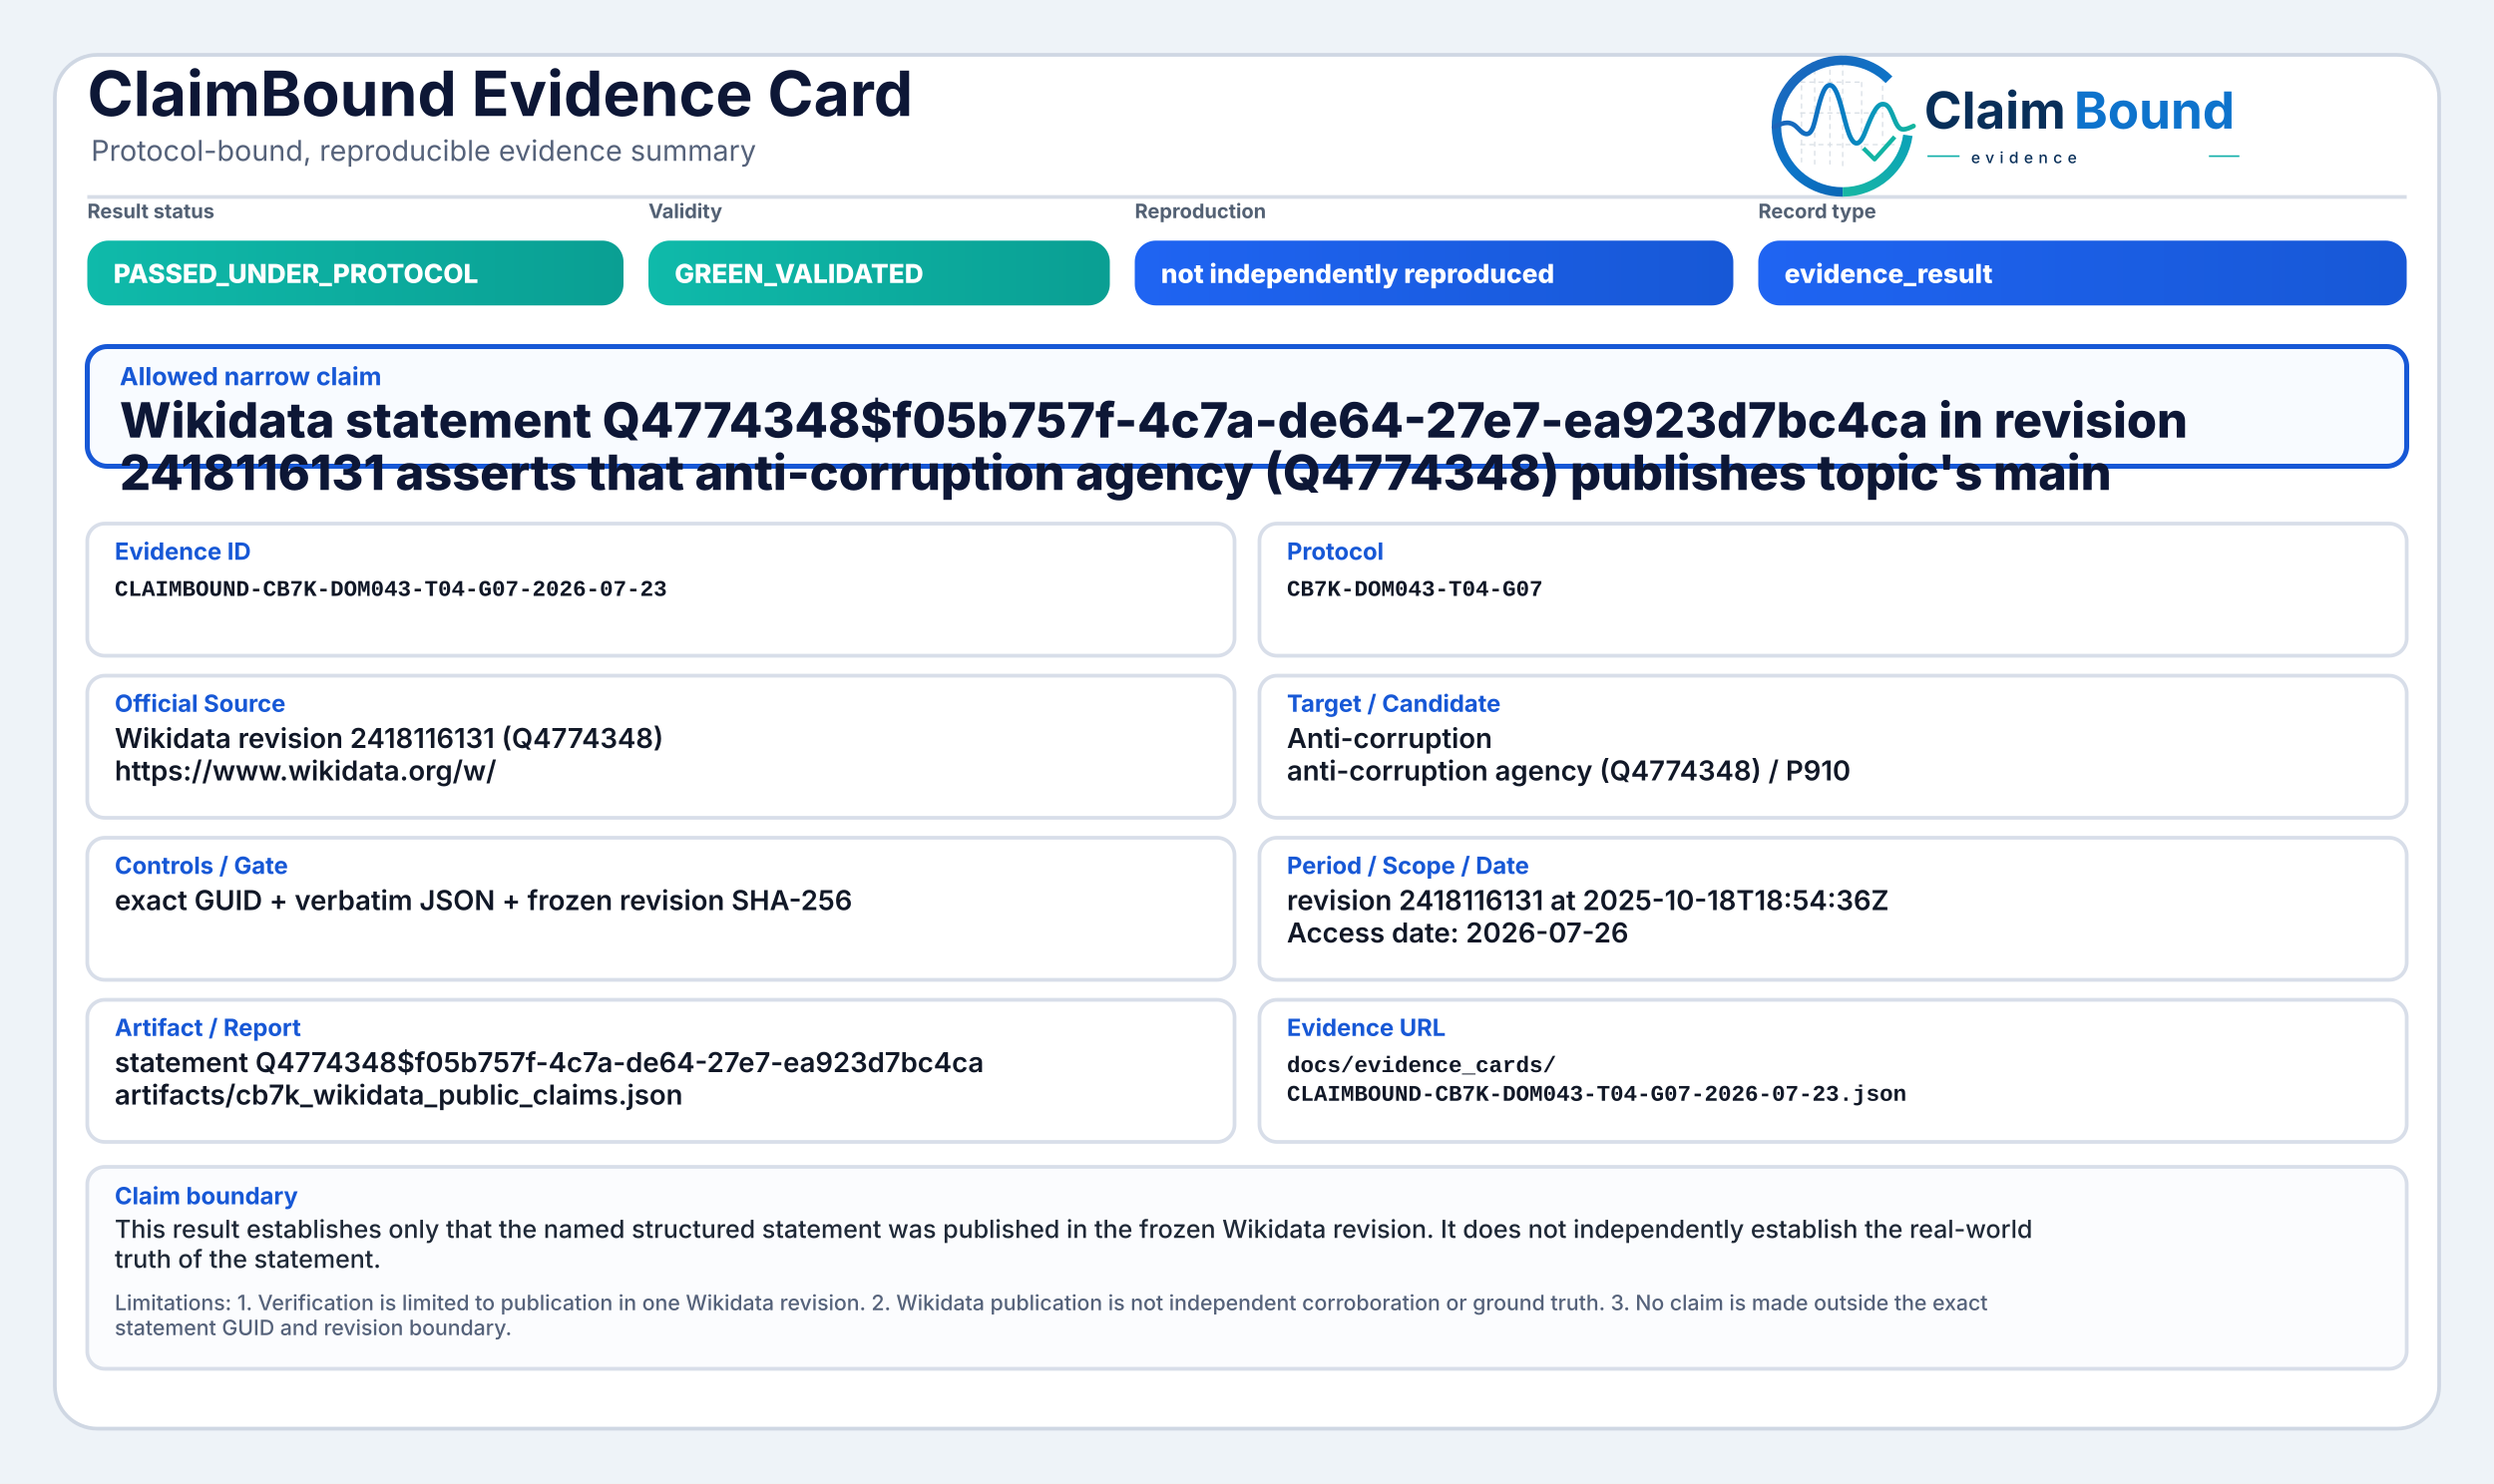
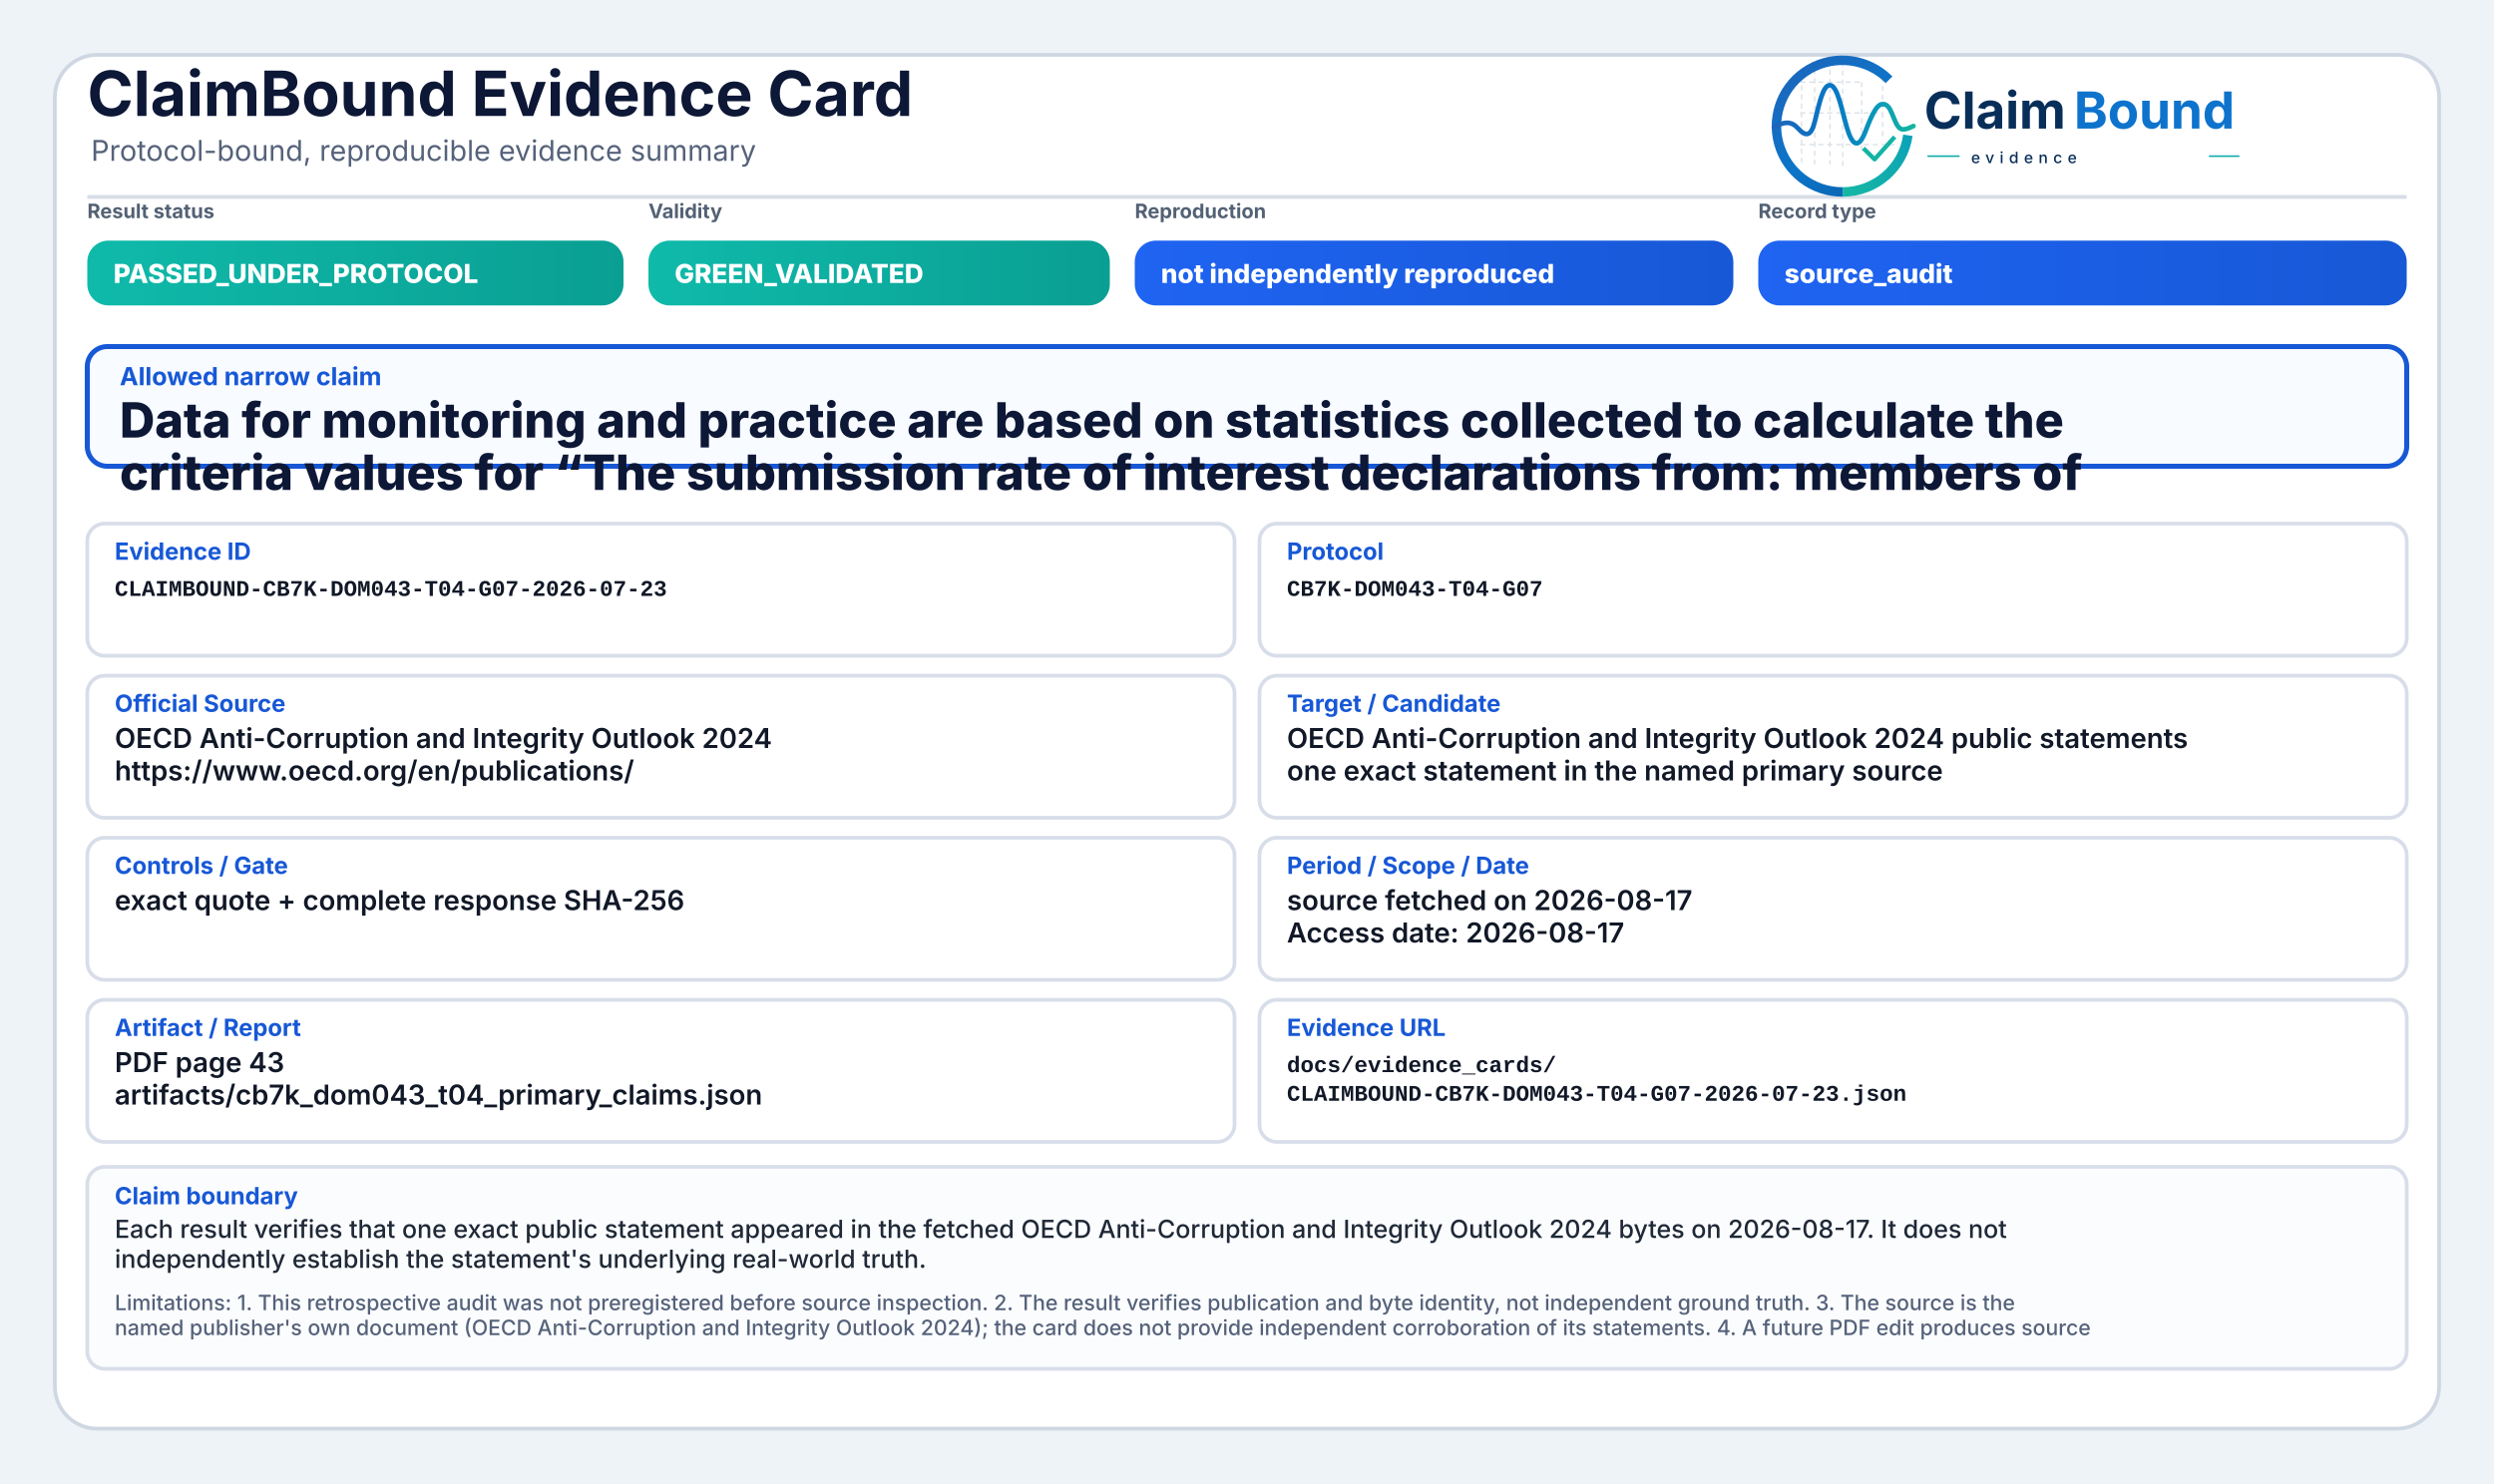
<svg xmlns="http://www.w3.org/2000/svg" width="2000" height="1190" viewBox="0 0 2000 1190" role="img" aria-label="ClaimBound Evidence Card">
  <defs>
    <linearGradient id="greenGrad" x1="0" y1="0" x2="1" y2="0">
      <stop offset="0%" stop-color="#0fbaaa" />
      <stop offset="100%" stop-color="#0a9f93" />
    </linearGradient>
    <linearGradient id="yellowGrad" x1="0" y1="0" x2="1" y2="0">
      <stop offset="0%" stop-color="#fbbf24" />
      <stop offset="100%" stop-color="#d97706" />
    </linearGradient>
    <linearGradient id="amberGrad" x1="0" y1="0" x2="1" y2="0">
      <stop offset="0%" stop-color="#f97316" />
      <stop offset="100%" stop-color="#c2410c" />
    </linearGradient>
    <linearGradient id="redGrad" x1="0" y1="0" x2="1" y2="0">
      <stop offset="0%" stop-color="#ef4444" />
      <stop offset="100%" stop-color="#b91c1c" />
    </linearGradient>
    <linearGradient id="grayGrad" x1="0" y1="0" x2="1" y2="0">
      <stop offset="0%" stop-color="#64748b" />
      <stop offset="100%" stop-color="#475569" />
    </linearGradient>
    <linearGradient id="blueGrad" x1="0" y1="0" x2="1" y2="0">
      <stop offset="0%" stop-color="#1f64f2" />
      <stop offset="100%" stop-color="#1758d6" />
    </linearGradient>
    <linearGradient id="logoRingBlue" x1="73" y1="453" x2="348" y2="793" gradientUnits="userSpaceOnUse">
      <stop offset="0" stop-color="#1E64BA" />
      <stop offset="0.55" stop-color="#0C75C8" />
      <stop offset="1" stop-color="#0A5FAB" />
    </linearGradient>
    <linearGradient id="logoRingTeal" x1="221" y1="792" x2="403" y2="594" gradientUnits="userSpaceOnUse">
      <stop offset="0" stop-color="#18B7A3" />
      <stop offset="1" stop-color="#089EBC" />
    </linearGradient>
    <linearGradient id="logoSignalGradient" x1="61" y1="628" x2="404" y2="628" gradientUnits="userSpaceOnUse">
      <stop offset="0" stop-color="#1E64BA" />
      <stop offset="0.43" stop-color="#0877C4" />
      <stop offset="0.72" stop-color="#0A97BB" />
      <stop offset="1" stop-color="#14B69E" />
    </linearGradient>
  </defs>
  <rect x="0" y="0" width="2000" height="1190" fill="#eef3f8" />
  <rect x="44" y="44" width="1912" height="1102" rx="34" fill="#ffffff" stroke="#cfd7e3" stroke-width="3" />
  <path d="M70 158 H1930" stroke="#d7dde7" stroke-width="3" />
  <text x="70" y="93" font-family="Inter, Segoe UI, Arial, sans-serif" font-size="50" font-weight="750" fill="#0d1736">ClaimBound Evidence Card</text>
  <text x="73" y="129" font-family="Inter, Segoe UI, Arial, sans-serif" font-size="23" font-weight="400" fill="#55627a">Protocol-bound, reproducible evidence summary</text>
  <g aria-label="ClaimBound evidence logo" transform="translate(1415,52) scale(0.33) translate(-40,-478)">
    <g stroke-linecap="butt" stroke-linejoin="round">
      <g stroke="#CBD3DC" stroke-width="3.2" stroke-linecap="round" stroke-dasharray="10 12" opacity="0.72">
        <path d="M130 507V714" />
        <path d="M162 490V719" />
        <path d="M199 491V719" />
        <path d="M230 471V726" />
        <path d="M276 521V690" />
        <path d="M327 508V650" />
        <path d="M128 520H277" />
        <path d="M128 595H327" />
        <path d="M128 672H355" />
      </g>
      <path d="M342.6 514.3A160 160 0 1 0 230 787" fill="none" stroke="url(#logoRingBlue)" stroke-width="23" />
      <path d="M230 787A160 160 0 0 0 388.4 649.3" fill="none" stroke="url(#logoRingTeal)" stroke-width="23" />
      <path d="M63 629.5C87 616.4 104.3 613.6 121.2 632.2C140.7 653.8 153.4 651.6 162.1 616.2C173.8 568.5 182.5 527.5 198.9 527.5C217.5 527.5 228.4 590.6 240.3 630.8C253.4 675.4 268.6 682.8 284.6 641.5C303.5 592.9 315.2 567.6 333.7 574.7C352.6 582 355.7 635.1 376.6 634.9C386.2 634.8 394 630.4 402 626.8" fill="none" stroke="url(#logoSignalGradient)" stroke-width="11.5" stroke-linecap="round" />
      <path d="M284 684.5L307.5 707.7L353 657" fill="none" stroke="#12B4A4" stroke-width="10.5" stroke-linecap="square" />
    </g>
    <text x="428" y="633" font-family="Inter, Segoe UI, Arial, sans-serif" font-size="124" font-weight="750" fill="#082F59" text-rendering="geometricPrecision">Claim</text>
    <text x="792" y="633" font-family="Inter, Segoe UI, Arial, sans-serif" font-size="124" font-weight="750" fill="#0E73CC" text-rendering="geometricPrecision">Bound</text>
    <line x1="436" y1="700" x2="514" y2="700" stroke="#11AFA9" stroke-width="4" />
    <text x="542" y="717" font-family="Inter, Segoe UI, Arial, sans-serif" font-size="38" font-weight="500" letter-spacing="13" fill="#082F59">evidence</text>
    <line x1="1120" y1="700" x2="1194" y2="700" stroke="#11AFA9" stroke-width="4" />
  </g>
  <text x="70" y="175" font-family="Inter, Segoe UI, Arial, sans-serif" font-size="16" font-weight="650" fill="#536174">Result status</text>
  <rect x="70" y="193" width="430" height="52" rx="17" fill="url(#greenGrad)" />
  <text x="91" y="227" font-family="Inter, Segoe UI, Arial, sans-serif" font-size="21" font-weight="800" fill="#ffffff">PASSED_UNDER_PROTOCOL</text>
  <text x="520" y="175" font-family="Inter, Segoe UI, Arial, sans-serif" font-size="16" font-weight="650" fill="#536174">Validity</text>
  <rect x="520" y="193" width="370" height="52" rx="17" fill="url(#greenGrad)" />
  <text x="541" y="227" font-family="Inter, Segoe UI, Arial, sans-serif" font-size="21" font-weight="800" fill="#ffffff">GREEN_VALIDATED</text>
  <text x="910" y="175" font-family="Inter, Segoe UI, Arial, sans-serif" font-size="16" font-weight="650" fill="#536174">Reproduction</text>
  <rect x="910" y="193" width="480" height="52" rx="17" fill="url(#blueGrad)" />
  <text x="931" y="227" font-family="Inter, Segoe UI, Arial, sans-serif" font-size="21" font-weight="800" fill="#ffffff">not independently reproduced</text>
  <text x="1410" y="175" font-family="Inter, Segoe UI, Arial, sans-serif" font-size="16" font-weight="650" fill="#536174">Record type</text>
  <rect x="1410" y="193" width="520" height="52" rx="17" fill="url(#blueGrad)" />
-   <text x="1431" y="227" font-family="Inter, Segoe UI, Arial, sans-serif" font-size="21" font-weight="800" fill="#ffffff">evidence_result</text>
+   <text x="1431" y="227" font-family="Inter, Segoe UI, Arial, sans-serif" font-size="21" font-weight="800" fill="#ffffff">source_audit</text>
  <rect x="70" y="278" width="1860" height="96" rx="16" fill="#f8fbff" stroke="#1758d6" stroke-width="4" />
  <text x="96" y="309" font-family="Inter, Segoe UI, Arial, sans-serif" font-size="20" font-weight="750" fill="#1758d6">Allowed narrow claim</text>
-   <text x="96" y="351" font-family="Inter, Segoe UI, Arial, sans-serif" font-size="39" font-weight="800" fill="#0d1736">Wikidata statement Q4774348$f05b757f-4c7a-de64-27e7-ea923d7bc4ca in revision</text>
-   <text x="96" y="393" font-family="Inter, Segoe UI, Arial, sans-serif" font-size="39" font-weight="800" fill="#0d1736">2418116131 asserts that anti-corruption agency (Q4774348) publishes topic's main</text>
+   <text x="96" y="351" font-family="Inter, Segoe UI, Arial, sans-serif" font-size="39" font-weight="800" fill="#0d1736">Data for monitoring and practice are based on statistics collected to calculate the</text>
+   <text x="96" y="393" font-family="Inter, Segoe UI, Arial, sans-serif" font-size="39" font-weight="800" fill="#0d1736">criteria values for “The submission rate of interest declarations from: members of</text>
  <rect x="70" y="420" width="920" height="106" rx="14" fill="#ffffff" stroke="#d8dee9" stroke-width="3" />
  <text x="92" y="449" font-family="Inter, Segoe UI, Arial, sans-serif" font-size="19" font-weight="750" fill="#1758d6">Evidence ID</text>
  <text x="92" y="478" font-family="SFMono-Regular, Consolas, Liberation Mono, monospace" font-size="18" font-weight="600" fill="#111827">CLAIMBOUND-CB7K-DOM043-T04-G07-2026-07-23</text>
  <rect x="1010" y="420" width="920" height="106" rx="14" fill="#ffffff" stroke="#d8dee9" stroke-width="3" />
  <text x="1032" y="449" font-family="Inter, Segoe UI, Arial, sans-serif" font-size="19" font-weight="750" fill="#1758d6">Protocol</text>
  <text x="1032" y="478" font-family="SFMono-Regular, Consolas, Liberation Mono, monospace" font-size="18" font-weight="600" fill="#111827">CB7K-DOM043-T04-G07</text>
  <rect x="70" y="542" width="920" height="114" rx="14" fill="#ffffff" stroke="#d8dee9" stroke-width="3" />
  <text x="92" y="571" font-family="Inter, Segoe UI, Arial, sans-serif" font-size="19" font-weight="750" fill="#1758d6">Official Source</text>
-   <text x="92" y="600" font-family="Inter, Segoe UI, Arial, sans-serif" font-size="22" font-weight="600" fill="#111827">Wikidata revision 2418116131 (Q4774348)</text>
-   <text x="92" y="626" font-family="Inter, Segoe UI, Arial, sans-serif" font-size="22" font-weight="600" fill="#111827">https://www.wikidata.org/w/</text>
+   <text x="92" y="600" font-family="Inter, Segoe UI, Arial, sans-serif" font-size="22" font-weight="600" fill="#111827">OECD Anti-Corruption and Integrity Outlook 2024</text>
+   <text x="92" y="626" font-family="Inter, Segoe UI, Arial, sans-serif" font-size="22" font-weight="600" fill="#111827">https://www.oecd.org/en/publications/</text>
  <rect x="1010" y="542" width="920" height="114" rx="14" fill="#ffffff" stroke="#d8dee9" stroke-width="3" />
  <text x="1032" y="571" font-family="Inter, Segoe UI, Arial, sans-serif" font-size="19" font-weight="750" fill="#1758d6">Target / Candidate</text>
-   <text x="1032" y="600" font-family="Inter, Segoe UI, Arial, sans-serif" font-size="22" font-weight="600" fill="#111827">Anti-corruption</text>
-   <text x="1032" y="626" font-family="Inter, Segoe UI, Arial, sans-serif" font-size="22" font-weight="600" fill="#111827">anti-corruption agency (Q4774348) / P910</text>
+   <text x="1032" y="600" font-family="Inter, Segoe UI, Arial, sans-serif" font-size="22" font-weight="600" fill="#111827">OECD Anti-Corruption and Integrity Outlook 2024 public statements</text>
+   <text x="1032" y="626" font-family="Inter, Segoe UI, Arial, sans-serif" font-size="22" font-weight="600" fill="#111827">one exact statement in the named primary source</text>
  <rect x="70" y="672" width="920" height="114" rx="14" fill="#ffffff" stroke="#d8dee9" stroke-width="3" />
  <text x="92" y="701" font-family="Inter, Segoe UI, Arial, sans-serif" font-size="19" font-weight="750" fill="#1758d6">Controls / Gate</text>
-   <text x="92" y="730" font-family="Inter, Segoe UI, Arial, sans-serif" font-size="22" font-weight="600" fill="#111827">exact GUID + verbatim JSON + frozen revision SHA-256</text>
+   <text x="92" y="730" font-family="Inter, Segoe UI, Arial, sans-serif" font-size="22" font-weight="600" fill="#111827">exact quote + complete response SHA-256</text>
  <rect x="1010" y="672" width="920" height="114" rx="14" fill="#ffffff" stroke="#d8dee9" stroke-width="3" />
  <text x="1032" y="701" font-family="Inter, Segoe UI, Arial, sans-serif" font-size="19" font-weight="750" fill="#1758d6">Period / Scope / Date</text>
-   <text x="1032" y="730" font-family="Inter, Segoe UI, Arial, sans-serif" font-size="22" font-weight="600" fill="#111827">revision 2418116131 at 2025-10-18T18:54:36Z</text>
-   <text x="1032" y="756" font-family="Inter, Segoe UI, Arial, sans-serif" font-size="22" font-weight="600" fill="#111827">Access date: 2026-07-26</text>
+   <text x="1032" y="730" font-family="Inter, Segoe UI, Arial, sans-serif" font-size="22" font-weight="600" fill="#111827">source fetched on 2026-08-17</text>
+   <text x="1032" y="756" font-family="Inter, Segoe UI, Arial, sans-serif" font-size="22" font-weight="600" fill="#111827">Access date: 2026-08-17</text>
  <rect x="70" y="802" width="920" height="114" rx="14" fill="#ffffff" stroke="#d8dee9" stroke-width="3" />
  <text x="92" y="831" font-family="Inter, Segoe UI, Arial, sans-serif" font-size="19" font-weight="750" fill="#1758d6">Artifact / Report</text>
-   <text x="92" y="860" font-family="Inter, Segoe UI, Arial, sans-serif" font-size="22" font-weight="600" fill="#111827">statement Q4774348$f05b757f-4c7a-de64-27e7-ea923d7bc4ca</text>
-   <text x="92" y="886" font-family="Inter, Segoe UI, Arial, sans-serif" font-size="22" font-weight="600" fill="#111827">artifacts/cb7k_wikidata_public_claims.json</text>
+   <text x="92" y="860" font-family="Inter, Segoe UI, Arial, sans-serif" font-size="22" font-weight="600" fill="#111827">PDF page 43</text>
+   <text x="92" y="886" font-family="Inter, Segoe UI, Arial, sans-serif" font-size="22" font-weight="600" fill="#111827">artifacts/cb7k_dom043_t04_primary_claims.json</text>
  <rect x="1010" y="802" width="920" height="114" rx="14" fill="#ffffff" stroke="#d8dee9" stroke-width="3" />
  <text x="1032" y="831" font-family="Inter, Segoe UI, Arial, sans-serif" font-size="19" font-weight="750" fill="#1758d6">Evidence URL</text>
  <text x="1032" y="860" font-family="SFMono-Regular, Consolas, Liberation Mono, monospace" font-size="18" font-weight="600" fill="#111827">docs/evidence_cards/</text>
  <text x="1032" y="883" font-family="SFMono-Regular, Consolas, Liberation Mono, monospace" font-size="18" font-weight="600" fill="#111827">CLAIMBOUND-CB7K-DOM043-T04-G07-2026-07-23.json</text>
  <rect x="70" y="936" width="1860" height="162" rx="14" fill="#fbfcfe" stroke="#d8dee9" stroke-width="3" />
  <text x="92" y="966" font-family="Inter, Segoe UI, Arial, sans-serif" font-size="19" font-weight="750" fill="#1758d6">Claim boundary</text>
-   <text x="92" y="993" font-family="Inter, Segoe UI, Arial, sans-serif" font-size="20" font-weight="500" fill="#1f2937">This result establishes only that the named structured statement was published in the frozen Wikidata revision. It does not independently establish the real-world</text>
-   <text x="92" y="1017" font-family="Inter, Segoe UI, Arial, sans-serif" font-size="20" font-weight="500" fill="#1f2937">truth of the statement.</text>
-   <text x="92" y="1051" font-family="Inter, Segoe UI, Arial, sans-serif" font-size="17" font-weight="500" fill="#55627a">Limitations: 1. Verification is limited to publication in one Wikidata revision. 2. Wikidata publication is not independent corroboration or ground truth. 3. No claim is made outside the exact</text>
-   <text x="92" y="1071" font-family="Inter, Segoe UI, Arial, sans-serif" font-size="17" font-weight="500" fill="#55627a">statement GUID and revision boundary.</text>
+   <text x="92" y="993" font-family="Inter, Segoe UI, Arial, sans-serif" font-size="20" font-weight="500" fill="#1f2937">Each result verifies that one exact public statement appeared in the fetched OECD Anti-Corruption and Integrity Outlook 2024 bytes on 2026-08-17. It does not</text>
+   <text x="92" y="1017" font-family="Inter, Segoe UI, Arial, sans-serif" font-size="20" font-weight="500" fill="#1f2937">independently establish the statement's underlying real-world truth.</text>
+   <text x="92" y="1051" font-family="Inter, Segoe UI, Arial, sans-serif" font-size="17" font-weight="500" fill="#55627a">Limitations: 1. This retrospective audit was not preregistered before source inspection. 2. The result verifies publication and byte identity, not independent ground truth. 3. The source is the</text>
+   <text x="92" y="1071" font-family="Inter, Segoe UI, Arial, sans-serif" font-size="17" font-weight="500" fill="#55627a">named publisher's own document (OECD Anti-Corruption and Integrity Outlook 2024); the card does not provide independent corroboration of its statements. 4. A future PDF edit produces source</text>
</svg>
